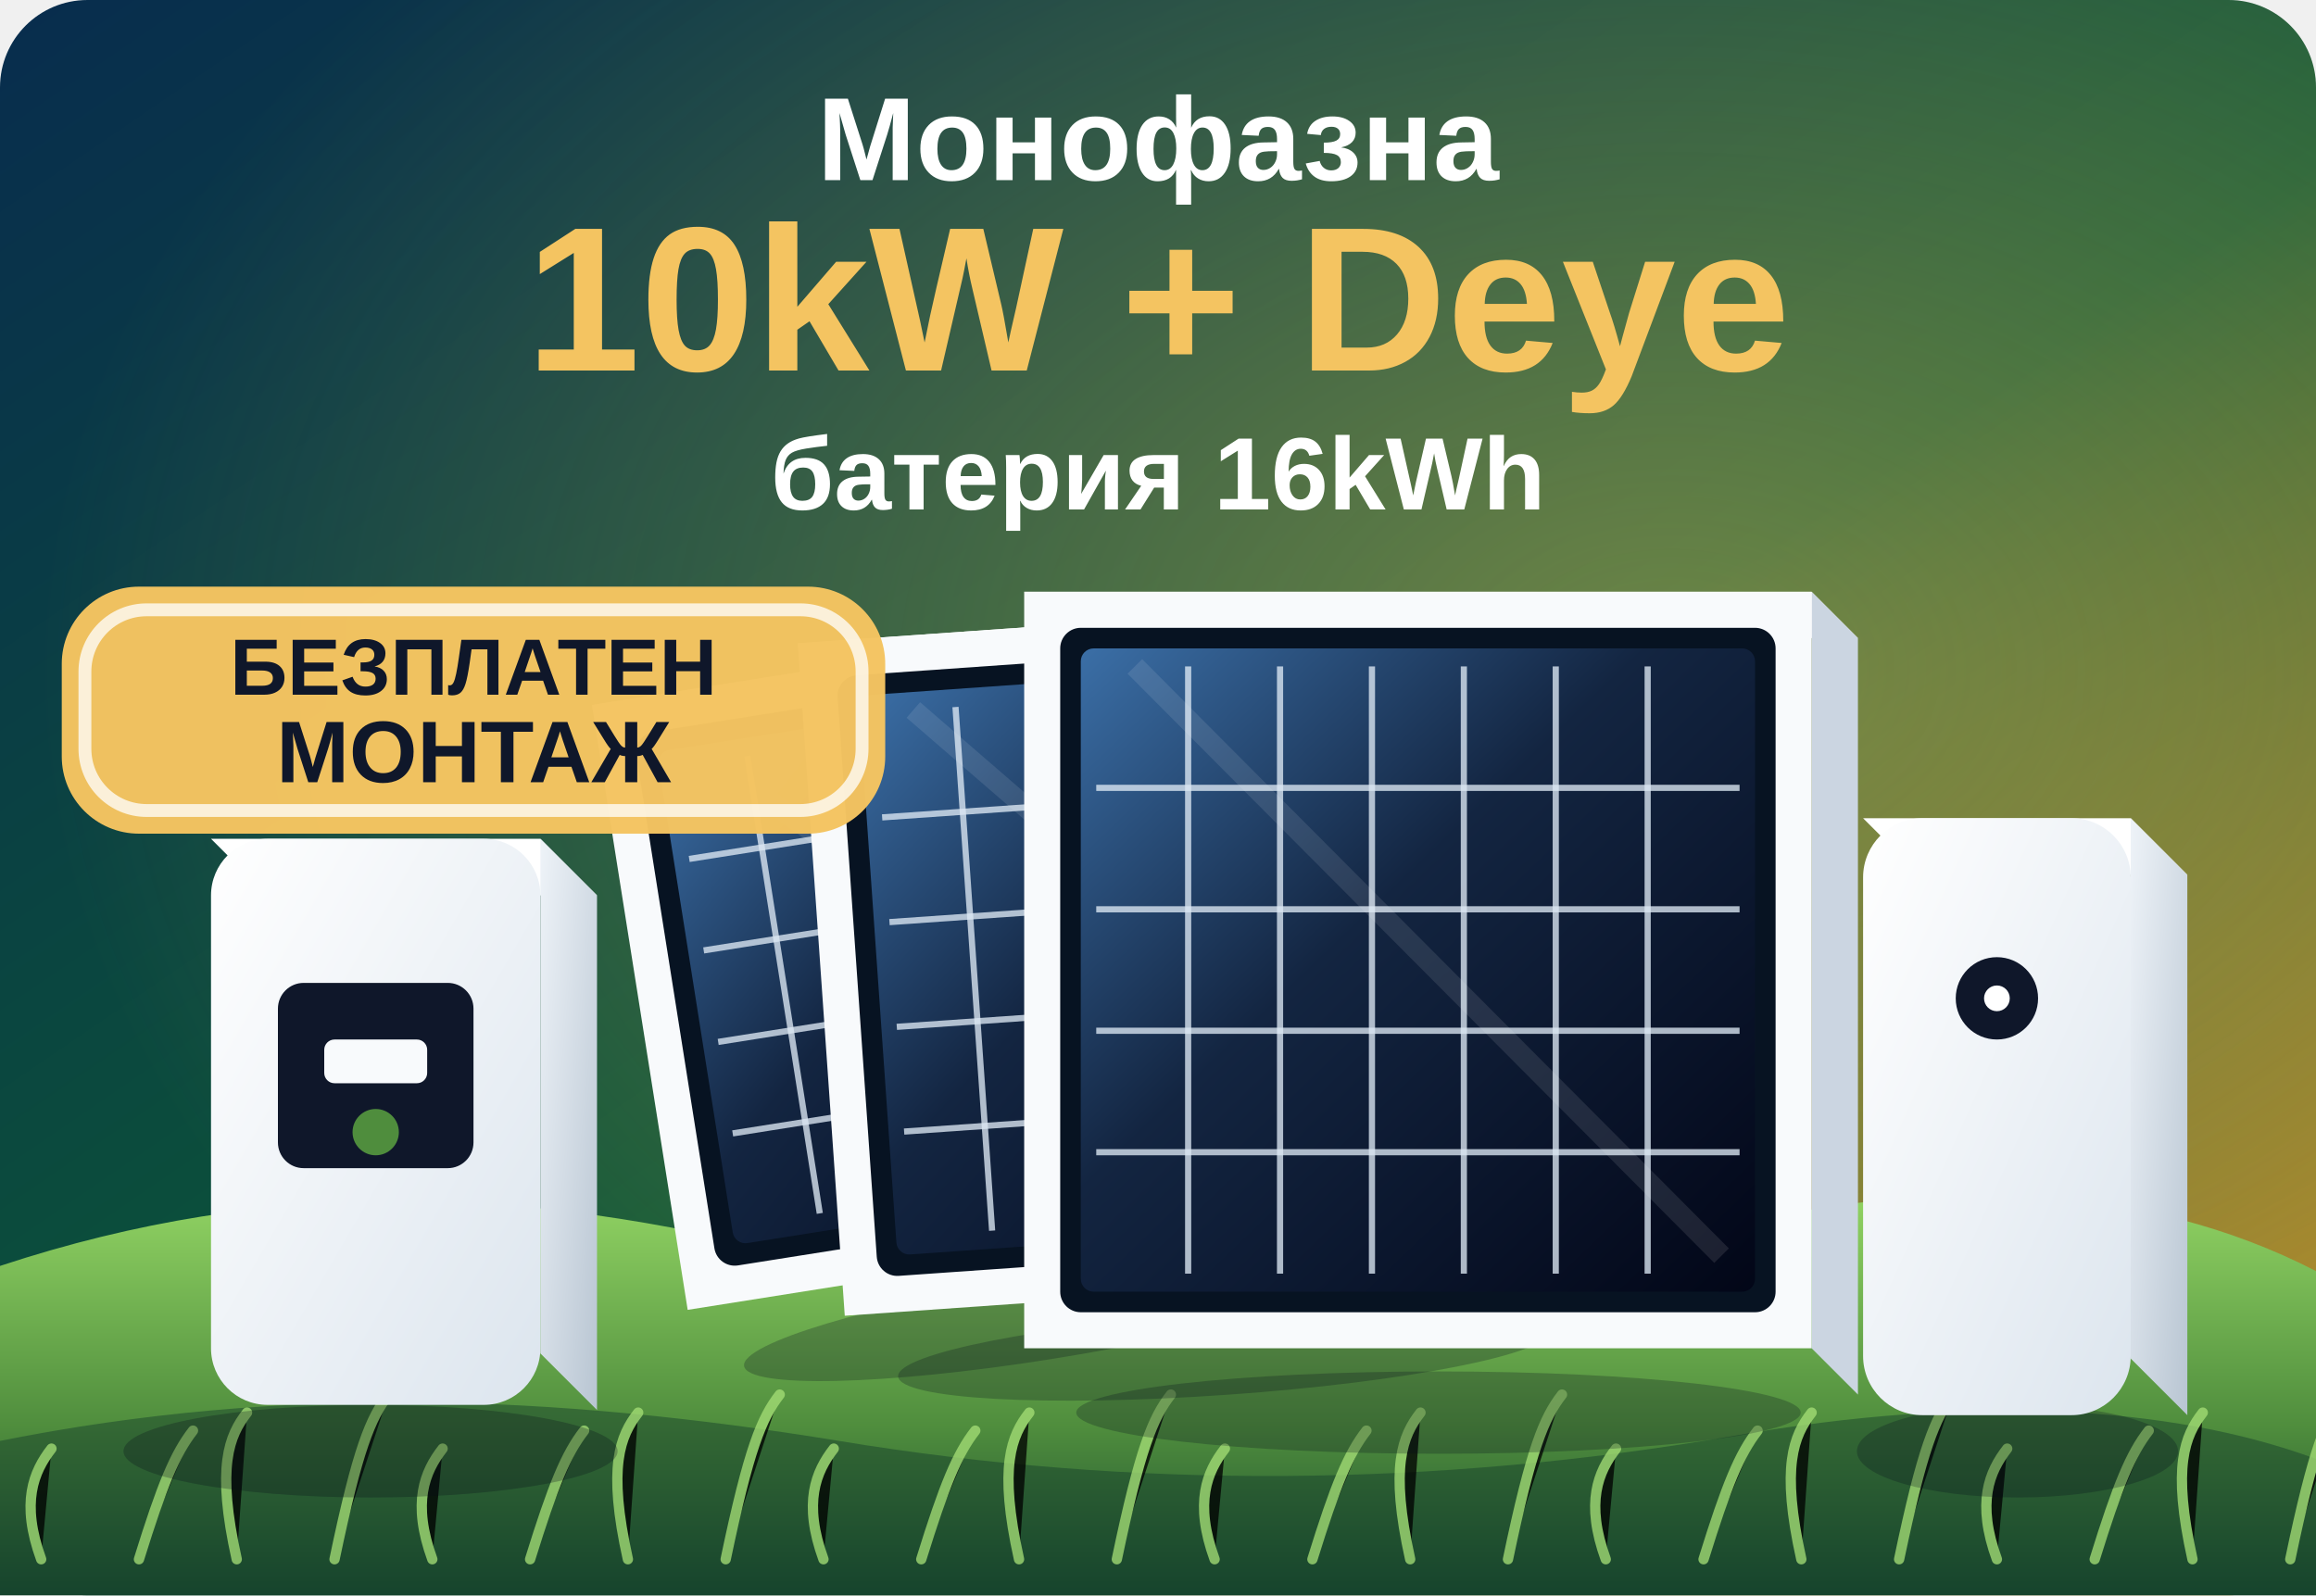
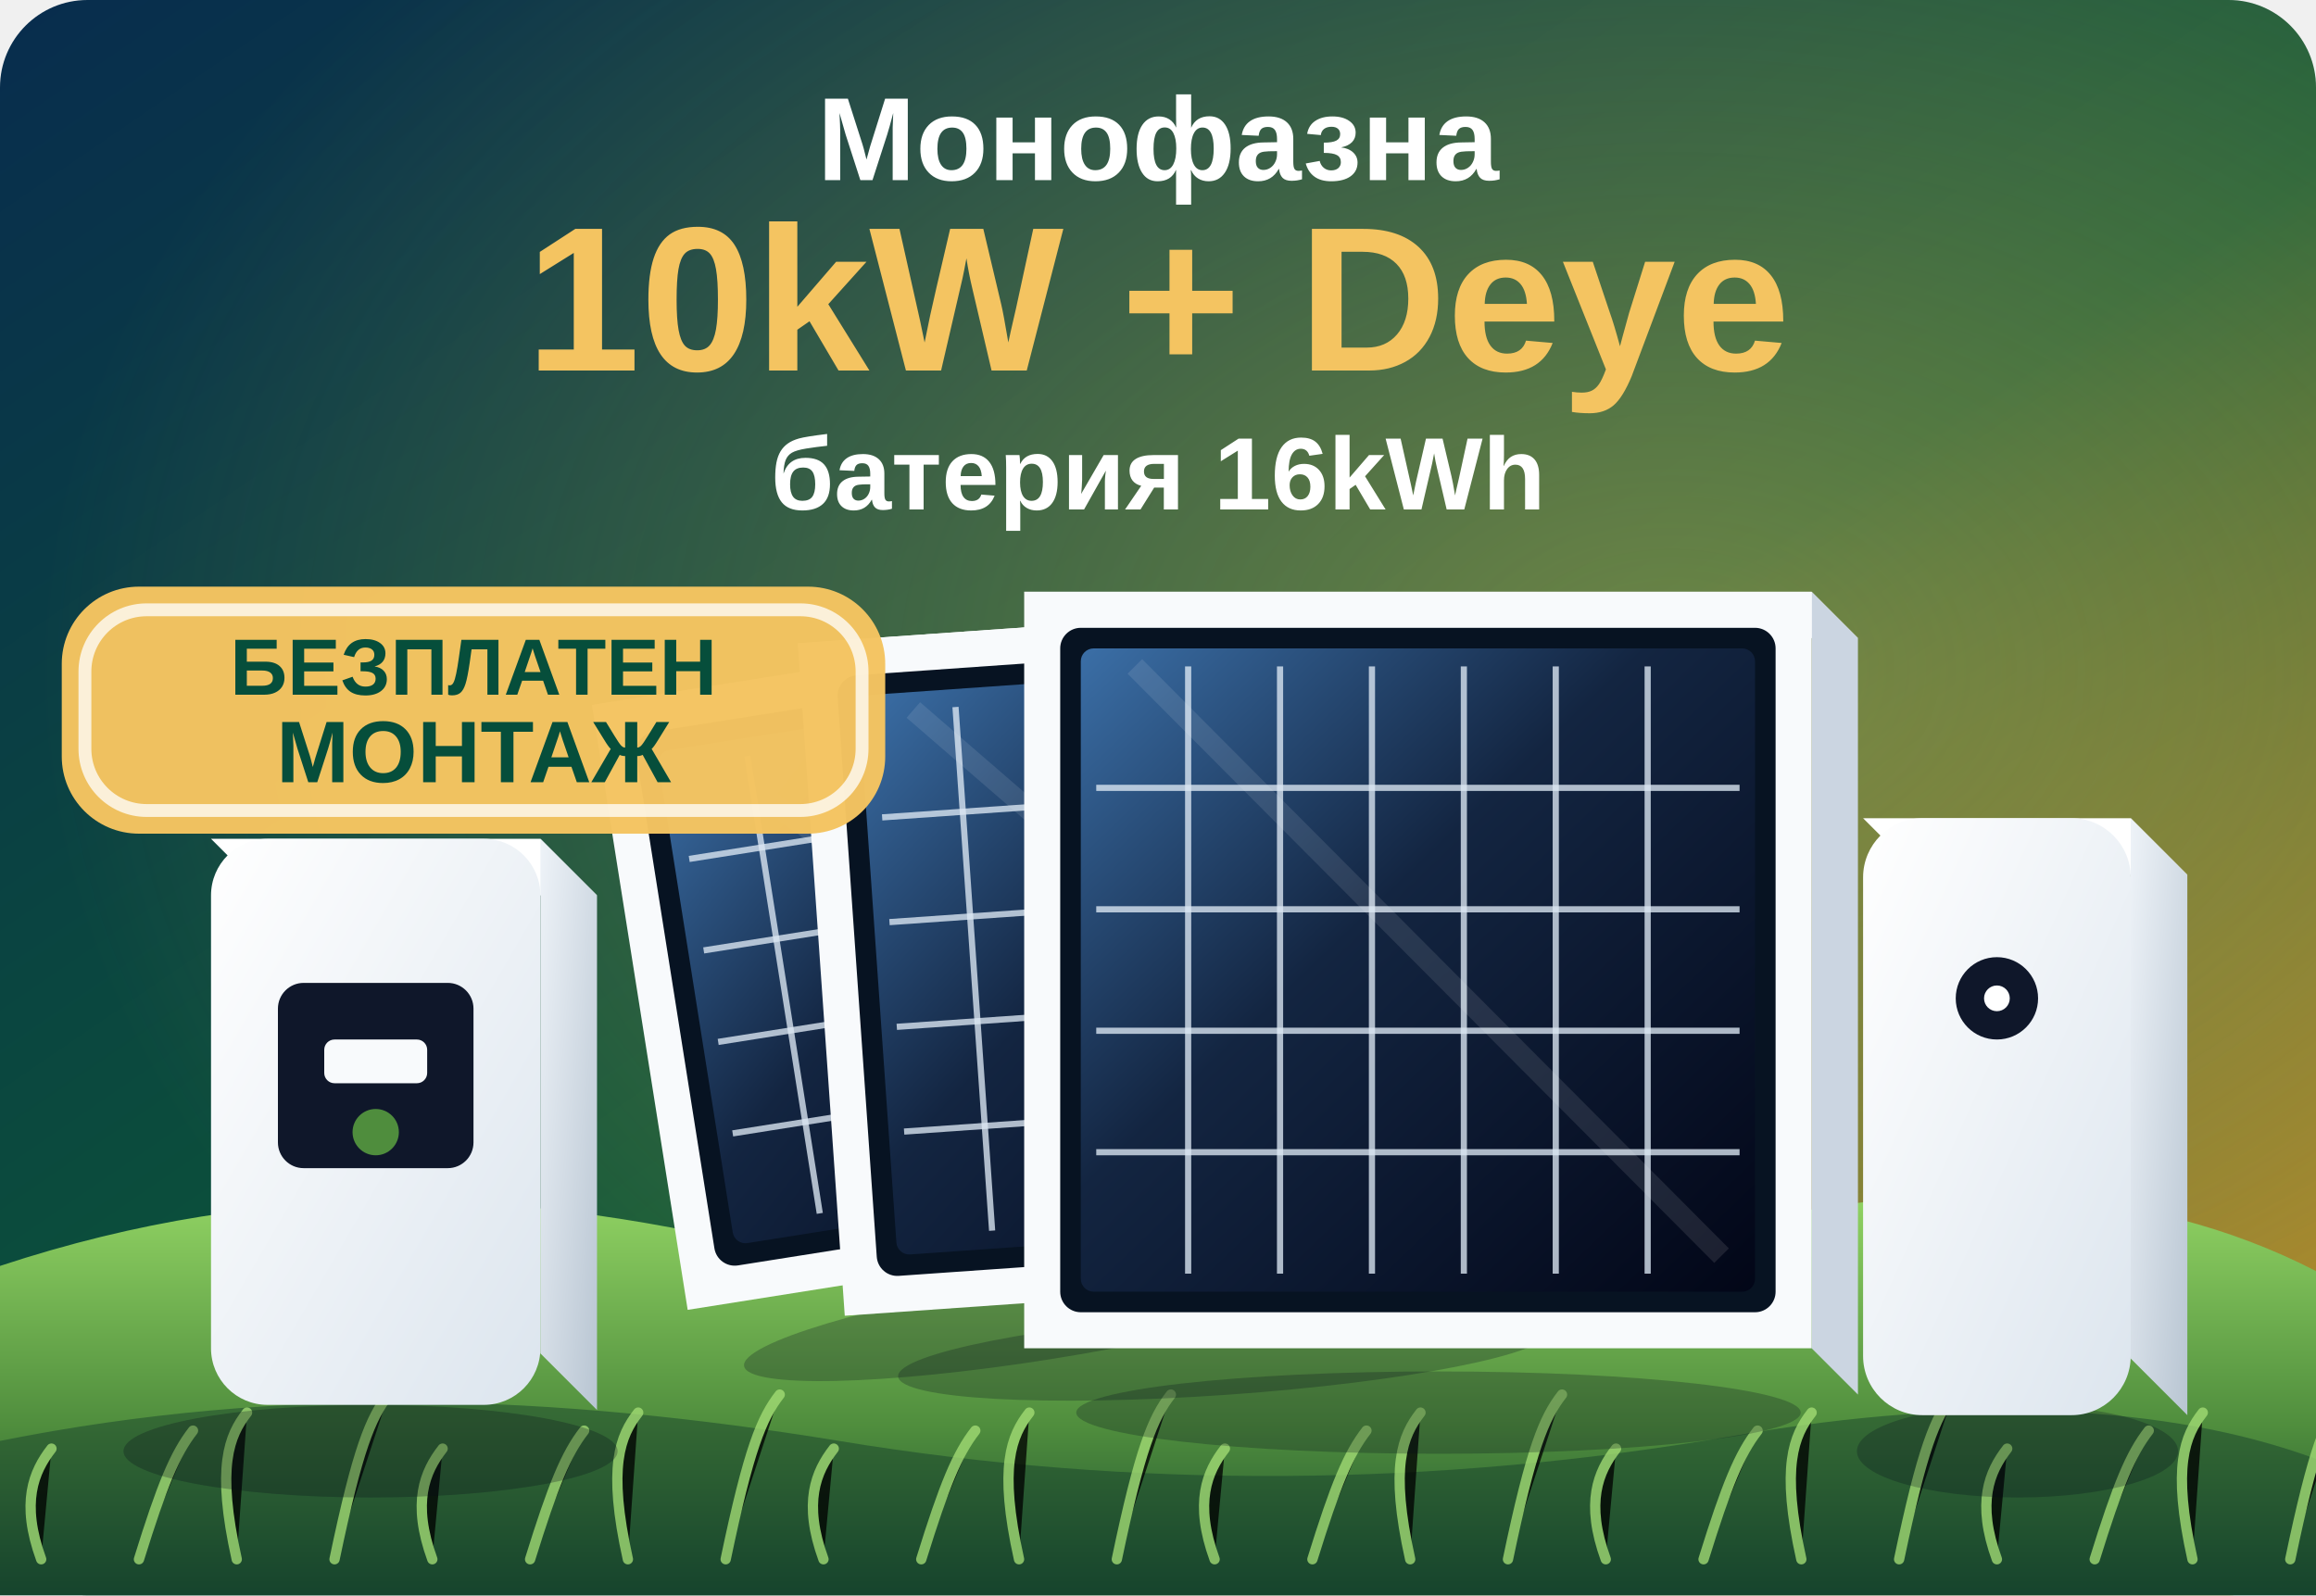
<svg xmlns="http://www.w3.org/2000/svg" width="900" height="620" viewBox="0 0 900 620" role="img" aria-label="Монофазна 10kW Deye 16kWh">
  <defs>
    <linearGradient id="bg" x1="0" y1="0" x2="1" y2="1">
      <stop offset="0" stop-color="#082C4E" />
      <stop offset=".55" stop-color="#0C5836" />
      <stop offset="1" stop-color="#C38A22" />
    </linearGradient>
    <radialGradient id="warm" cx=".72" cy=".42" r=".7">
      <stop offset="0" stop-color="#F5C45E" stop-opacity=".42" />
      <stop offset="1" stop-color="#F5C45E" stop-opacity="0" />
    </radialGradient>
    <linearGradient id="panelGlass" x1="0" y1="0" x2="1" y2="1">
      <stop offset="0" stop-color="#3B6FA7" />
      <stop offset=".42" stop-color="#132541" />
      <stop offset="1" stop-color="#020617" />
    </linearGradient>
    <linearGradient id="deviceFront" x1="0" y1="0" x2="1" y2="1">
      <stop offset="0" stop-color="#FFFFFF" />
      <stop offset="1" stop-color="#DCE5EE" />
    </linearGradient>
    <linearGradient id="deviceSide" x1="0" y1="0" x2="1" y2="1">
      <stop offset="0" stop-color="#EEF3F8" />
      <stop offset="1" stop-color="#B8C5D2" />
    </linearGradient>
    <linearGradient id="grass" x1="0" y1="0" x2="0" y2="1">
      <stop offset="0" stop-color="#91D363" />
      <stop offset=".58" stop-color="#4F8D3D" />
      <stop offset="1" stop-color="#17482F" />
    </linearGradient>
  </defs>
  <rect width="900" height="620" rx="34" fill="url(#bg)" />
  <rect width="900" height="620" rx="34" fill="url(#warm)" />
  <path class="offer-grass" d="M0 492c106 -35 204 -31 310 -4 118 29 219 29 337 -5 102 -29 187 -23 253 11v126H0z" fill="url(#grass)" />
  <path class="offer-grass" d="M0 560c110 -22 216 -18 326 0 115 19 232 18 348 -2 92 -16 169 -12 226 9v53H0z" fill="#143F2A" opacity=".48" />
  <path d="M16 606c-8 -22 -3 -34 4 -43" stroke="#A6DF76" stroke-width="4" stroke-linecap="round" opacity=".76" />
  <path d="M54 606c9 -29 14 -41 21 -50" stroke="#A6DF76" stroke-width="4" stroke-linecap="round" opacity=".76" />
  <path d="M92 606c-8 -36 -3 -48 4 -57" stroke="#A6DF76" stroke-width="4" stroke-linecap="round" opacity=".76" />
  <path d="M130 606c9 -43 14 -55 21 -64" stroke="#A6DF76" stroke-width="4" stroke-linecap="round" opacity=".76" />
  <path d="M168 606c-8 -22 -3 -34 4 -43" stroke="#A6DF76" stroke-width="4" stroke-linecap="round" opacity=".76" />
  <path d="M206 606c9 -29 14 -41 21 -50" stroke="#A6DF76" stroke-width="4" stroke-linecap="round" opacity=".76" />
  <path d="M244 606c-8 -36 -3 -48 4 -57" stroke="#A6DF76" stroke-width="4" stroke-linecap="round" opacity=".76" />
  <path d="M282 606c9 -43 14 -55 21 -64" stroke="#A6DF76" stroke-width="4" stroke-linecap="round" opacity=".76" />
  <path d="M320 606c-8 -22 -3 -34 4 -43" stroke="#A6DF76" stroke-width="4" stroke-linecap="round" opacity=".76" />
  <path d="M358 606c9 -29 14 -41 21 -50" stroke="#A6DF76" stroke-width="4" stroke-linecap="round" opacity=".76" />
  <path d="M396 606c-8 -36 -3 -48 4 -57" stroke="#A6DF76" stroke-width="4" stroke-linecap="round" opacity=".76" />
  <path d="M434 606c9 -43 14 -55 21 -64" stroke="#A6DF76" stroke-width="4" stroke-linecap="round" opacity=".76" />
  <path d="M472 606c-8 -22 -3 -34 4 -43" stroke="#A6DF76" stroke-width="4" stroke-linecap="round" opacity=".76" />
  <path d="M510 606c9 -29 14 -41 21 -50" stroke="#A6DF76" stroke-width="4" stroke-linecap="round" opacity=".76" />
  <path d="M548 606c-8 -36 -3 -48 4 -57" stroke="#A6DF76" stroke-width="4" stroke-linecap="round" opacity=".76" />
  <path d="M586 606c9 -43 14 -55 21 -64" stroke="#A6DF76" stroke-width="4" stroke-linecap="round" opacity=".76" />
  <path d="M624 606c-8 -22 -3 -34 4 -43" stroke="#A6DF76" stroke-width="4" stroke-linecap="round" opacity=".76" />
  <path d="M662 606c9 -29 14 -41 21 -50" stroke="#A6DF76" stroke-width="4" stroke-linecap="round" opacity=".76" />
  <path d="M700 606c-8 -36 -3 -48 4 -57" stroke="#A6DF76" stroke-width="4" stroke-linecap="round" opacity=".76" />
  <path d="M738 606c9 -43 14 -55 21 -64" stroke="#A6DF76" stroke-width="4" stroke-linecap="round" opacity=".76" />
  <path d="M776 606c-8 -22 -3 -34 4 -43" stroke="#A6DF76" stroke-width="4" stroke-linecap="round" opacity=".76" />
  <path d="M814 606c9 -29 14 -41 21 -50" stroke="#A6DF76" stroke-width="4" stroke-linecap="round" opacity=".76" />
  <path d="M852 606c-8 -36 -3 -48 4 -57" stroke="#A6DF76" stroke-width="4" stroke-linecap="round" opacity=".76" />
  <path d="M890 606c9 -43 14 -55 21 -64" stroke="#A6DF76" stroke-width="4" stroke-linecap="round" opacity=".76" />
  <g font-family="Arial, sans-serif" text-anchor="middle">
    <text x="450" y="70" font-size="46" font-weight="900" fill="#FFFFFF">Монофазна</text>
    <text x="450" y="144" font-size="80" font-weight="900" fill="#F4C461">10kW + Deye</text>
    <text x="450" y="198" font-size="40" font-weight="900" fill="#FFFFFF">батерия 16kWh</text>
  </g>
  <g class="solar-module">
    <g class="panel-3d" transform="translate(230 274) rotate(-9)">
      <ellipse cx="136" cy="263" rx="117.76" ry="16" fill="#020617" opacity=".24" />
      <polygon points="18,18 274,18 256,0 0,0" fill="#FFFFFF" />
      <polygon points="256,0 274,18 274,256 256,238" fill="#CBD5E1" />
      <polygon points="0,0 256,0 256,238 0,238" fill="#F8FAFC" />
      <rect x="14" y="14" width="228" height="210" rx="8" fill="#071322" />
      <rect x="22" y="22" width="212" height="194" rx="5" fill="url(#panelGlass)" />
      <line x1="56.571" y1="29" x2="56.571" y2="209" stroke="#DCE8F4" stroke-width="2.4" opacity=".78" />
      <line x1="85.143" y1="29" x2="85.143" y2="209" stroke="#DCE8F4" stroke-width="2.4" opacity=".78" />
      <line x1="113.714" y1="29" x2="113.714" y2="209" stroke="#DCE8F4" stroke-width="2.4" opacity=".78" />
      <line x1="142.286" y1="29" x2="142.286" y2="209" stroke="#DCE8F4" stroke-width="2.4" opacity=".78" />
      <line x1="170.857" y1="29" x2="170.857" y2="209" stroke="#DCE8F4" stroke-width="2.4" opacity=".78" />
      <line x1="199.429" y1="29" x2="199.429" y2="209" stroke="#DCE8F4" stroke-width="2.4" opacity=".78" />
      <line x1="28" y1="65" x2="228" y2="65" stroke="#DCE8F4" stroke-width="2.4" opacity=".78" />
      <line x1="28" y1="101" x2="228" y2="101" stroke="#DCE8F4" stroke-width="2.4" opacity=".78" />
      <line x1="28" y1="137" x2="228" y2="137" stroke="#DCE8F4" stroke-width="2.4" opacity=".78" />
      <line x1="28" y1="173" x2="228" y2="173" stroke="#DCE8F4" stroke-width="2.4" opacity=".78" />
      <path d="M43 29L221 202" stroke="#FFFFFF" stroke-width="8" opacity=".1" />
    </g>
    <g class="panel-3d" transform="translate(310 250) rotate(-4)">
      <ellipse cx="146" cy="287" rx="126.96" ry="16" fill="#020617" opacity=".24" />
      <polygon points="18,18 294,18 276,0 0,0" fill="#FFFFFF" />
      <polygon points="276,0 294,18 294,280 276,262" fill="#CBD5E1" />
      <polygon points="0,0 276,0 276,262 0,262" fill="#F8FAFC" />
      <rect x="14" y="14" width="248" height="234" rx="8" fill="#071322" />
      <rect x="22" y="22" width="232" height="218" rx="5" fill="url(#panelGlass)" />
      <line x1="59.429" y1="29" x2="59.429" y2="233" stroke="#DCE8F4" stroke-width="2.4" opacity=".78" />
      <line x1="90.857" y1="29" x2="90.857" y2="233" stroke="#DCE8F4" stroke-width="2.4" opacity=".78" />
      <line x1="122.286" y1="29" x2="122.286" y2="233" stroke="#DCE8F4" stroke-width="2.4" opacity=".78" />
      <line x1="153.714" y1="29" x2="153.714" y2="233" stroke="#DCE8F4" stroke-width="2.4" opacity=".78" />
      <line x1="185.143" y1="29" x2="185.143" y2="233" stroke="#DCE8F4" stroke-width="2.4" opacity=".78" />
      <line x1="216.571" y1="29" x2="216.571" y2="233" stroke="#DCE8F4" stroke-width="2.4" opacity=".78" />
      <line x1="28" y1="69.8" x2="248" y2="69.8" stroke="#DCE8F4" stroke-width="2.4" opacity=".78" />
      <line x1="28" y1="110.6" x2="248" y2="110.6" stroke="#DCE8F4" stroke-width="2.4" opacity=".78" />
      <line x1="28" y1="151.4" x2="248" y2="151.4" stroke="#DCE8F4" stroke-width="2.4" opacity=".78" />
      <line x1="28" y1="192.2" x2="248" y2="192.2" stroke="#DCE8F4" stroke-width="2.4" opacity=".78" />
      <path d="M43 29L241 226" stroke="#FFFFFF" stroke-width="8" opacity=".1" />
    </g>
    <g class="panel-3d" transform="translate(398 230) rotate(0)">
      <ellipse cx="161" cy="319" rx="140.76" ry="16" fill="#020617" opacity=".24" />
      <polygon points="18,18 324,18 306,0 0,0" fill="#FFFFFF" />
      <polygon points="306,0 324,18 324,312 306,294" fill="#CBD5E1" />
      <polygon points="0,0 306,0 306,294 0,294" fill="#F8FAFC" />
      <rect x="14" y="14" width="278" height="266" rx="8" fill="#071322" />
      <rect x="22" y="22" width="262" height="250" rx="5" fill="url(#panelGlass)" />
      <line x1="63.714" y1="29" x2="63.714" y2="265" stroke="#DCE8F4" stroke-width="2.4" opacity=".78" />
      <line x1="99.429" y1="29" x2="99.429" y2="265" stroke="#DCE8F4" stroke-width="2.4" opacity=".78" />
      <line x1="135.143" y1="29" x2="135.143" y2="265" stroke="#DCE8F4" stroke-width="2.4" opacity=".78" />
      <line x1="170.857" y1="29" x2="170.857" y2="265" stroke="#DCE8F4" stroke-width="2.4" opacity=".78" />
      <line x1="206.571" y1="29" x2="206.571" y2="265" stroke="#DCE8F4" stroke-width="2.4" opacity=".78" />
      <line x1="242.286" y1="29" x2="242.286" y2="265" stroke="#DCE8F4" stroke-width="2.4" opacity=".78" />
      <line x1="28" y1="76.2" x2="278" y2="76.2" stroke="#DCE8F4" stroke-width="2.4" opacity=".78" />
      <line x1="28" y1="123.4" x2="278" y2="123.4" stroke="#DCE8F4" stroke-width="2.4" opacity=".78" />
      <line x1="28" y1="170.6" x2="278" y2="170.6" stroke="#DCE8F4" stroke-width="2.4" opacity=".78" />
      <line x1="28" y1="217.8" x2="278" y2="217.8" stroke="#DCE8F4" stroke-width="2.4" opacity=".78" />
      <path d="M43 29L271 258" stroke="#FFFFFF" stroke-width="8" opacity=".1" />
    </g>
  </g>
  <g class="hero-product">
    <g class="inverter-3d">
      <ellipse cx="144" cy="564" rx="96" ry="18" fill="#020617" opacity=".26" />
      <polygon points="82,326 210,326 232,348 104,348" fill="#FFFFFF" />
      <polygon points="210,326 232,348 232,548 210,526" fill="url(#deviceSide)" />
      <rect x="82" y="326" width="128" height="220" rx="22" fill="url(#deviceFront)" />
      <rect x="108" y="382" width="76" height="72" rx="10" fill="#0F172A" />
      <rect x="126" y="404" width="40" height="17" rx="4" fill="#F8FAFC" />
      <circle cx="146" cy="440" r="9" fill="#4F8D3D" />
    </g>
  </g>
  <g class="hero-product">
    <g class="battery-3d">
      <ellipse cx="784" cy="564" rx="62.4" ry="18" fill="#020617" opacity=".24" />
      <polygon points="724,318 828,318 850,340 746,340" fill="#FFFFFF" />
      <polygon points="828,318 850,340 850,550 828,528" fill="url(#deviceSide)" />
      <rect x="724" y="318" width="104" height="232" rx="23" fill="url(#deviceFront)" />
      <circle cx="776" cy="388" r="16" fill="#0F172A" />
      <circle cx="776" cy="388" r="5" fill="#FFFFFF" />
    </g>
  </g>
  <g class="free-install-badge" transform="translate(24 228)">
    <rect width="320" height="96" rx="30" fill="#F4C461" opacity=".98" />
    <rect x="9" y="9" width="302" height="78" rx="24" fill="none" stroke="#FFFFFF" stroke-width="5" opacity=".76" />
-     <text x="160" y="42" text-anchor="middle" font-family="Arial, sans-serif" font-size="31" font-weight="900" fill="#0F172A">БЕЗПЛАТЕН</text>
-     <text x="160" y="76" text-anchor="middle" font-family="Arial, sans-serif" font-size="34" font-weight="900" fill="#0F172A">МОНТАЖ</text>
+     <text x="160" y="42" text-anchor="middle" font-family="Arial, sans-serif" font-size="31" font-weight="900" fill="#064E3B">БЕЗПЛАТЕН</text>
+     <text x="160" y="76" text-anchor="middle" font-family="Arial, sans-serif" font-size="34" font-weight="900" fill="#064E3B">МОНТАЖ</text>
  </g>
</svg>
